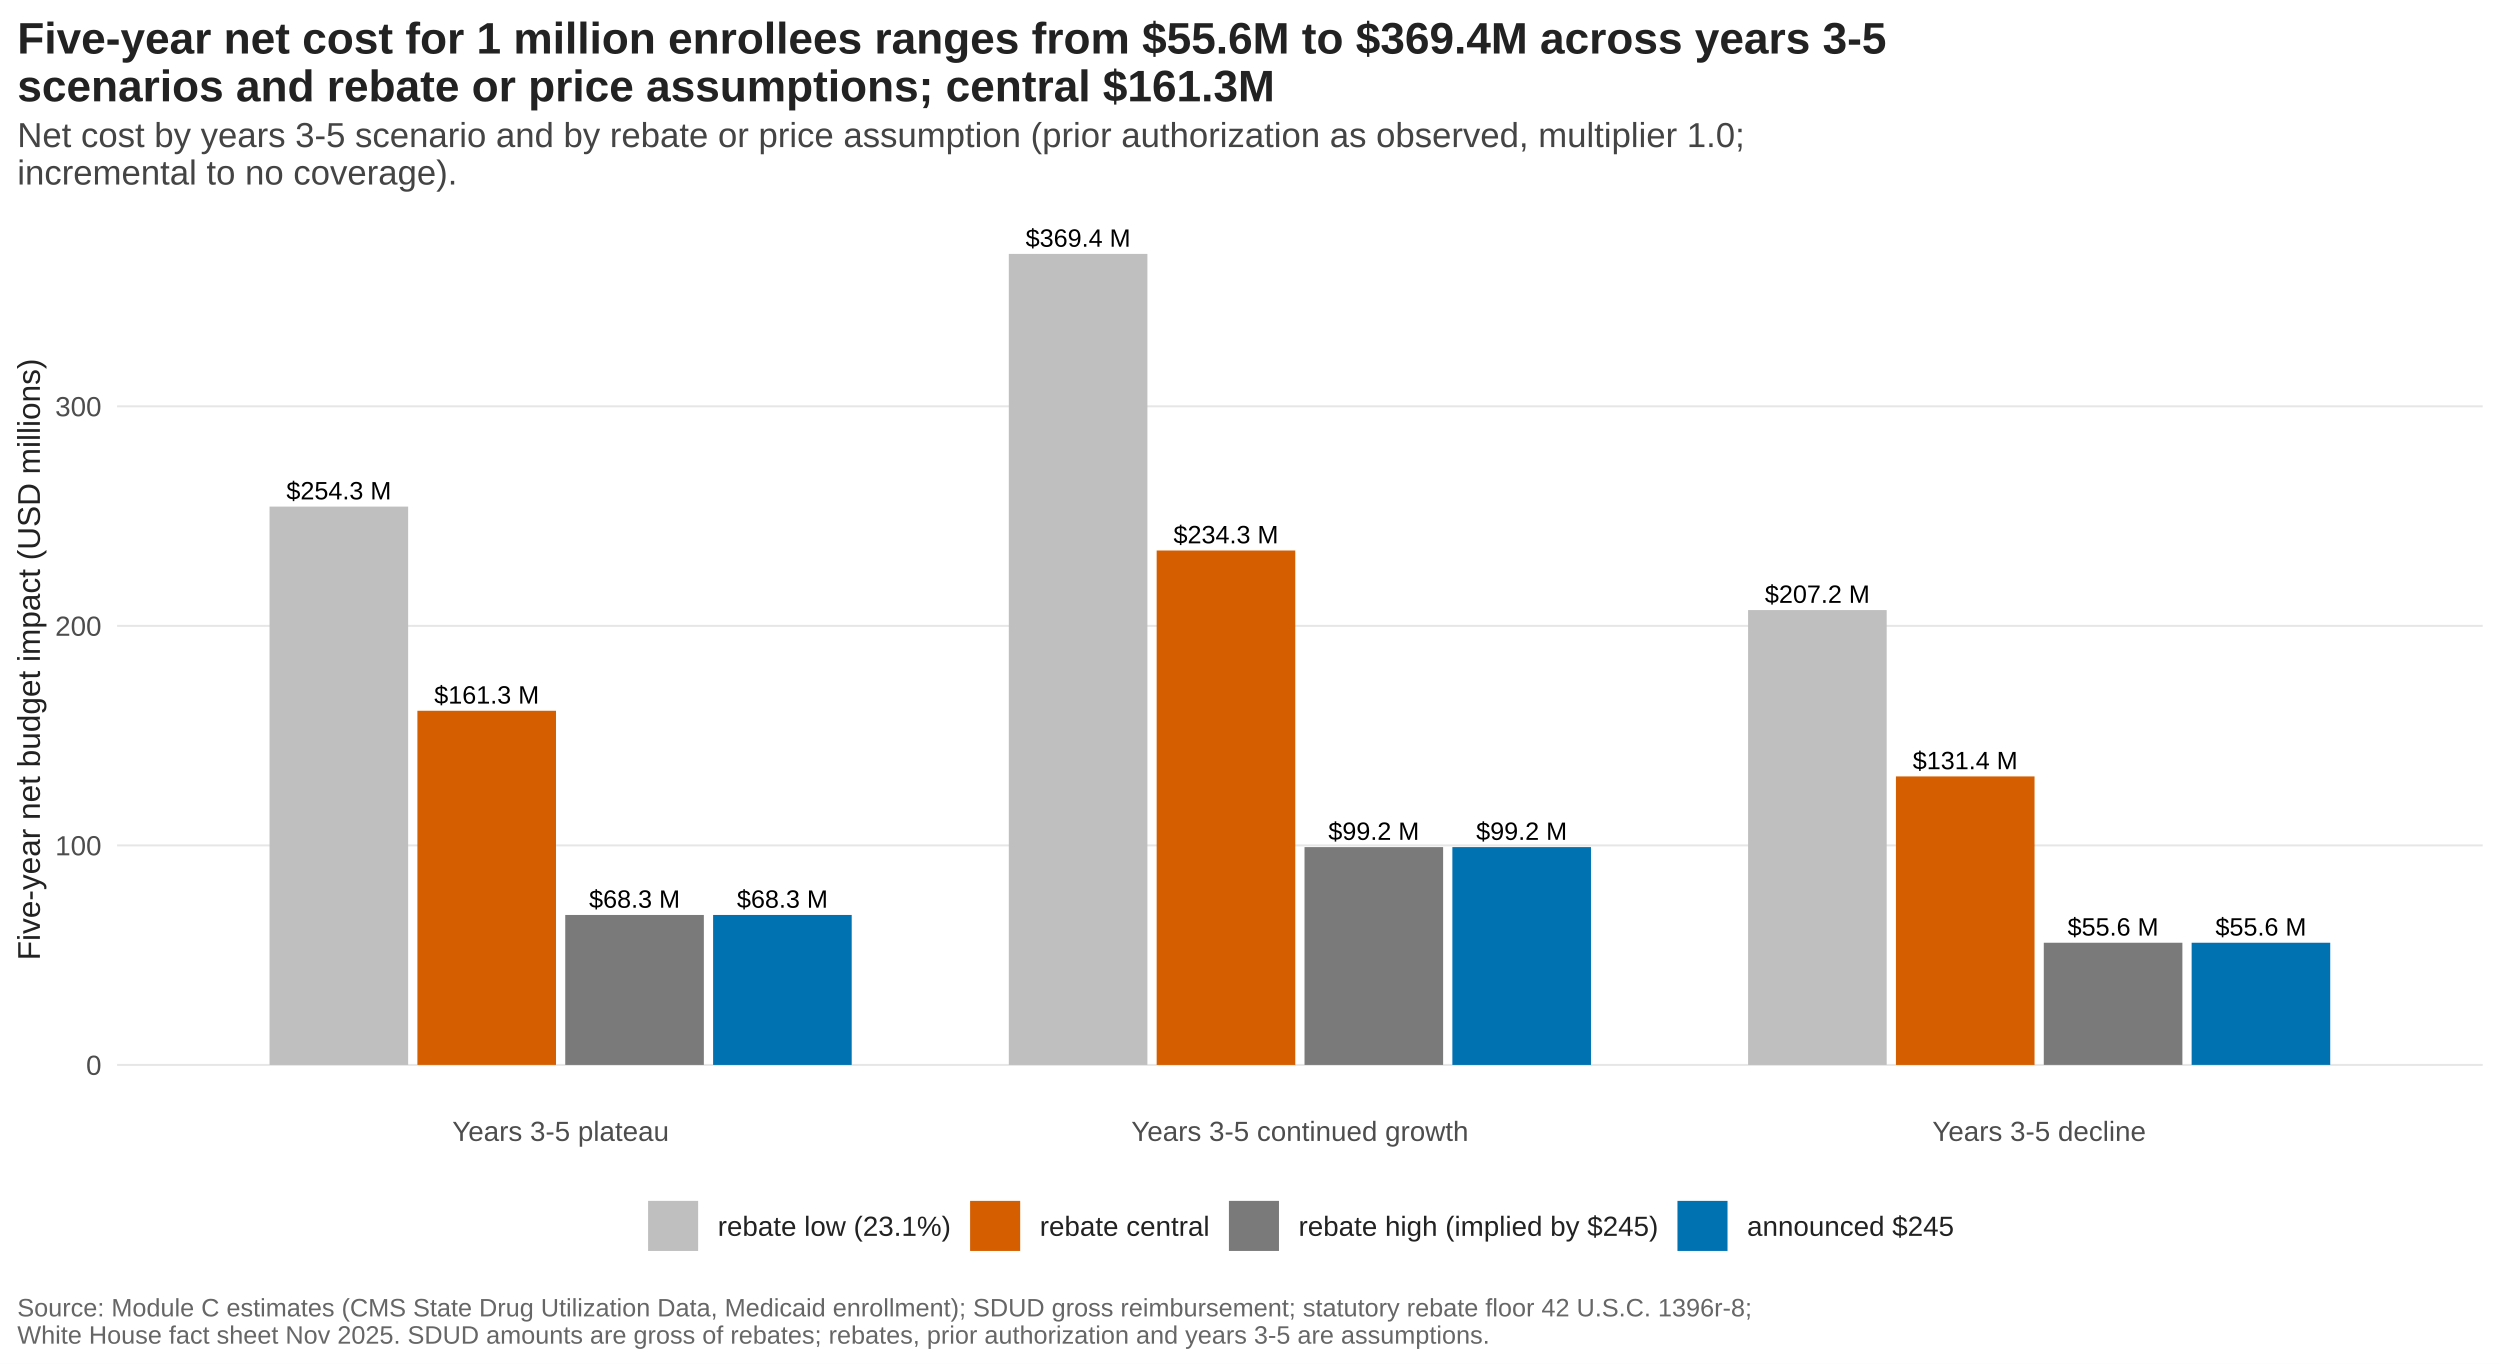
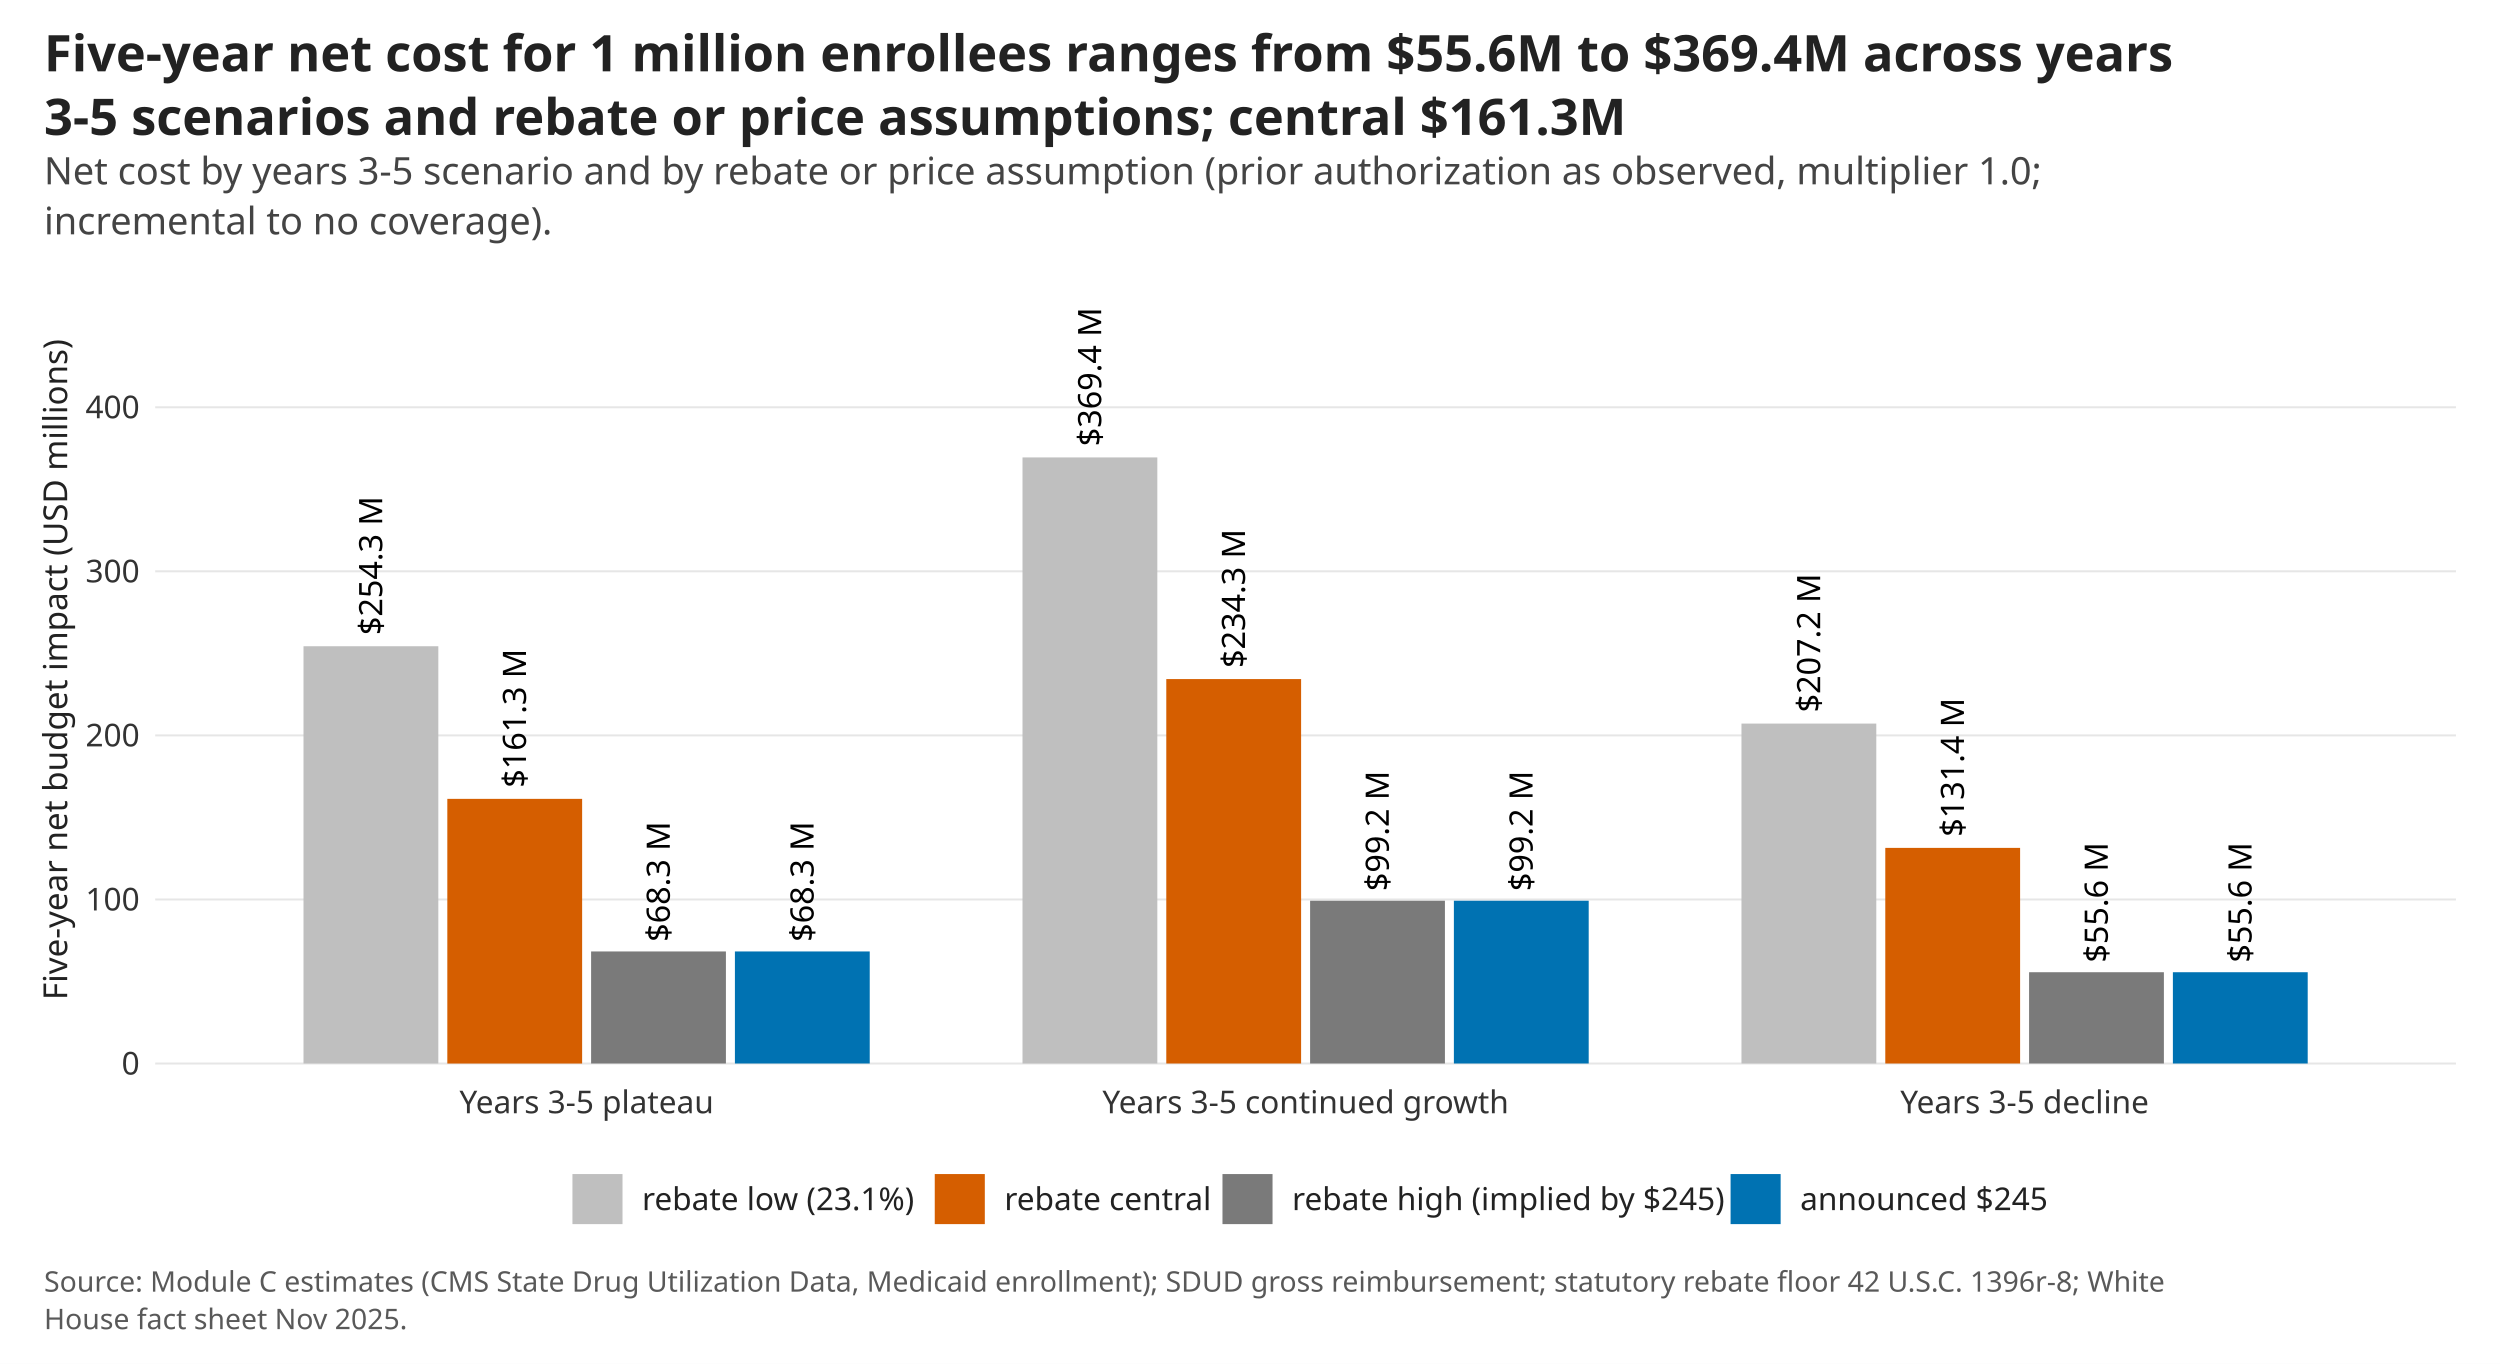
<svg xmlns="http://www.w3.org/2000/svg" width="792.00pt" height="432.00pt" viewBox="0 0 792.00 432.00">
  <g class="svglite">
    <defs>
      <style type="text/css">
    .svglite line, .svglite polyline, .svglite polygon, .svglite path, .svglite rect, .svglite circle {
      fill: none;
      stroke: #000000;
      stroke-linecap: round;
      stroke-linejoin: round;
      stroke-miterlimit: 10.00;
    }
    .svglite text {
      white-space: pre;
    }
    .svglite g.glyphgroup path {
      fill: inherit;
      stroke: none;
    }
  </style>
    </defs>
    <rect width="100%" height="100%" style="stroke: none; fill: #FFFFFF;" />
    <defs>
      <clipPath id="cpMC4wMHw3OTIuMDB8MC4wMHw0MzIuMDA=">
        <rect x="0.00" y="0.00" width="792.00" height="432.00" />
      </clipPath>
    </defs>
    <g clip-path="url(#cpMC4wMHw3OTIuMDB8MC4wMHw0MzIuMDA=)">
-       <rect x="0.00" y="0" width="792.00" height="432.00" style="stroke-width: 1.07; stroke: none; fill: #FFFFFF;" />
+       <rect x="0.00" y="0.00" width="792.00" height="432.00" style="stroke-width: 1.07; stroke: none; fill: #FFFFFF;" />
    </g>
    <defs>
-       <clipPath id="cpMzcuMDl8Nzg2LjUyfDY3LjYwfDM1MC4yMQ==">
-         <rect x="37.09" y="67.60" width="749.43" height="282.62" />
+       <clipPath id="cpNDkuMTd8Nzc4LjA1fDgzLjQ3fDM0MC43Ng==">
+         <rect x="49.17" y="83.47" width="728.88" height="257.29" />
      </clipPath>
    </defs>
-     <g clip-path="url(#cpMzcuMDl8Nzg2LjUyfDY3LjYwfDM1MC4yMQ==)">
-       <polyline points="37.09,337.37 786.52,337.37 " style="stroke-width: 0.64; stroke: #E6E6E6; stroke-linecap: butt;" />
-       <polyline points="37.09,267.82 786.52,267.82 " style="stroke-width: 0.64; stroke: #E6E6E6; stroke-linecap: butt;" />
-       <polyline points="37.09,198.27 786.52,198.27 " style="stroke-width: 0.64; stroke: #E6E6E6; stroke-linecap: butt;" />
-       <polyline points="37.09,128.72 786.52,128.72 " style="stroke-width: 0.64; stroke: #E6E6E6; stroke-linecap: butt;" />
-       <rect x="85.39" y="160.49" width="43.91" height="176.88" style="stroke-width: 1.07; stroke: none; stroke-linecap: butt; stroke-linejoin: miter; fill: #BFBFBF;" />
-       <rect x="319.59" y="80.44" width="43.91" height="256.93" style="stroke-width: 1.07; stroke: none; stroke-linecap: butt; stroke-linejoin: miter; fill: #BFBFBF;" />
-       <rect x="553.79" y="193.27" width="43.91" height="144.10" style="stroke-width: 1.07; stroke: none; stroke-linecap: butt; stroke-linejoin: miter; fill: #BFBFBF;" />
-       <rect x="132.23" y="225.17" width="43.91" height="112.19" style="stroke-width: 1.07; stroke: none; stroke-linecap: butt; stroke-linejoin: miter; fill: #D55E00;" />
-       <rect x="366.43" y="174.40" width="43.91" height="162.97" style="stroke-width: 1.07; stroke: none; stroke-linecap: butt; stroke-linejoin: miter; fill: #D55E00;" />
-       <rect x="600.63" y="245.97" width="43.91" height="91.40" style="stroke-width: 1.07; stroke: none; stroke-linecap: butt; stroke-linejoin: miter; fill: #D55E00;" />
-       <rect x="179.07" y="289.86" width="43.91" height="47.51" style="stroke-width: 1.07; stroke: none; stroke-linecap: butt; stroke-linejoin: miter; fill: #7A7A7A;" />
-       <rect x="413.27" y="268.36" width="43.91" height="69.01" style="stroke-width: 1.07; stroke: none; stroke-linecap: butt; stroke-linejoin: miter; fill: #7A7A7A;" />
-       <rect x="647.47" y="298.66" width="43.91" height="38.70" style="stroke-width: 1.07; stroke: none; stroke-linecap: butt; stroke-linejoin: miter; fill: #7A7A7A;" />
-       <rect x="225.91" y="289.86" width="43.91" height="47.51" style="stroke-width: 1.07; stroke: none; stroke-linecap: butt; stroke-linejoin: miter; fill: #0072B2;" />
-       <rect x="460.11" y="268.36" width="43.91" height="69.01" style="stroke-width: 1.07; stroke: none; stroke-linecap: butt; stroke-linejoin: miter; fill: #0072B2;" />
-       <rect x="694.31" y="298.66" width="43.91" height="38.70" style="stroke-width: 1.07; stroke: none; stroke-linecap: butt; stroke-linejoin: miter; fill: #0072B2;" />
-       <text x="107.35" y="158.21" text-anchor="middle" style="font-size: 7.97px; font-family: &quot;Arial&quot;;" textLength="33.14px" lengthAdjust="spacingAndGlyphs">$254.3 M</text>
-       <text x="341.55" y="78.17" text-anchor="middle" style="font-size: 7.97px; font-family: &quot;Arial&quot;;" textLength="33.14px" lengthAdjust="spacingAndGlyphs">$369.4 M</text>
-       <text x="575.74" y="190.99" text-anchor="middle" style="font-size: 7.97px; font-family: &quot;Arial&quot;;" textLength="33.14px" lengthAdjust="spacingAndGlyphs">$207.2 M</text>
-       <text x="154.19" y="222.90" text-anchor="middle" style="font-size: 7.97px; font-family: &quot;Arial&quot;;" textLength="33.14px" lengthAdjust="spacingAndGlyphs">$161.3 M</text>
-       <text x="388.39" y="172.12" text-anchor="middle" style="font-size: 7.97px; font-family: &quot;Arial&quot;;" textLength="33.14px" lengthAdjust="spacingAndGlyphs">$234.3 M</text>
-       <text x="622.58" y="243.69" text-anchor="middle" style="font-size: 7.97px; font-family: &quot;Arial&quot;;" textLength="33.14px" lengthAdjust="spacingAndGlyphs">$131.4 M</text>
-       <text x="201.03" y="287.58" text-anchor="middle" style="font-size: 7.97px; font-family: &quot;Arial&quot;;" textLength="28.72px" lengthAdjust="spacingAndGlyphs">$68.3 M</text>
-       <text x="435.22" y="266.08" text-anchor="middle" style="font-size: 7.97px; font-family: &quot;Arial&quot;;" textLength="28.72px" lengthAdjust="spacingAndGlyphs">$99.2 M</text>
-       <text x="669.42" y="296.39" text-anchor="middle" style="font-size: 7.97px; font-family: &quot;Arial&quot;;" textLength="28.72px" lengthAdjust="spacingAndGlyphs">$55.6 M</text>
-       <text x="247.87" y="287.58" text-anchor="middle" style="font-size: 7.97px; font-family: &quot;Arial&quot;;" textLength="28.72px" lengthAdjust="spacingAndGlyphs">$68.3 M</text>
-       <text x="482.06" y="266.08" text-anchor="middle" style="font-size: 7.97px; font-family: &quot;Arial&quot;;" textLength="28.72px" lengthAdjust="spacingAndGlyphs">$99.2 M</text>
-       <text x="716.26" y="296.39" text-anchor="middle" style="font-size: 7.97px; font-family: &quot;Arial&quot;;" textLength="28.72px" lengthAdjust="spacingAndGlyphs">$55.6 M</text>
+     <g clip-path="url(#cpNDkuMTd8Nzc4LjA1fDgzLjQ3fDM0MC43Ng==)">
+       <polyline points="49.17,336.92 778.05,336.92 " style="stroke-width: 0.64; stroke: #E6E6E6; stroke-linecap: butt;" />
+       <polyline points="49.17,284.95 778.05,284.95 " style="stroke-width: 0.64; stroke: #E6E6E6; stroke-linecap: butt;" />
+       <polyline points="49.17,232.97 778.05,232.97 " style="stroke-width: 0.64; stroke: #E6E6E6; stroke-linecap: butt;" />
+       <polyline points="49.17,180.99 778.05,180.99 " style="stroke-width: 0.64; stroke: #E6E6E6; stroke-linecap: butt;" />
+       <polyline points="49.17,129.02 778.05,129.02 " style="stroke-width: 0.64; stroke: #E6E6E6; stroke-linecap: butt;" />
+       <rect x="96.15" y="204.73" width="42.71" height="132.19" style="stroke-width: 1.07; stroke: none; stroke-linecap: butt; stroke-linejoin: miter; fill: #BFBFBF;" />
+       <rect x="323.93" y="144.91" width="42.71" height="192.01" style="stroke-width: 1.07; stroke: none; stroke-linecap: butt; stroke-linejoin: miter; fill: #BFBFBF;" />
+       <rect x="551.70" y="229.23" width="42.71" height="107.69" style="stroke-width: 1.07; stroke: none; stroke-linecap: butt; stroke-linejoin: miter; fill: #BFBFBF;" />
+       <rect x="141.71" y="253.08" width="42.71" height="83.85" style="stroke-width: 1.07; stroke: none; stroke-linecap: butt; stroke-linejoin: miter; fill: #D55E00;" />
+       <rect x="369.48" y="215.13" width="42.71" height="121.79" style="stroke-width: 1.07; stroke: none; stroke-linecap: butt; stroke-linejoin: miter; fill: #D55E00;" />
+       <rect x="597.26" y="268.61" width="42.71" height="68.31" style="stroke-width: 1.07; stroke: none; stroke-linecap: butt; stroke-linejoin: miter; fill: #D55E00;" />
+       <rect x="187.26" y="301.42" width="42.71" height="35.50" style="stroke-width: 1.07; stroke: none; stroke-linecap: butt; stroke-linejoin: miter; fill: #7A7A7A;" />
+       <rect x="415.04" y="285.35" width="42.71" height="51.57" style="stroke-width: 1.07; stroke: none; stroke-linecap: butt; stroke-linejoin: miter; fill: #7A7A7A;" />
+       <rect x="642.81" y="308.00" width="42.71" height="28.92" style="stroke-width: 1.07; stroke: none; stroke-linecap: butt; stroke-linejoin: miter; fill: #7A7A7A;" />
+       <rect x="232.82" y="301.42" width="42.71" height="35.50" style="stroke-width: 1.07; stroke: none; stroke-linecap: butt; stroke-linejoin: miter; fill: #0072B2;" />
+       <rect x="460.59" y="285.35" width="42.71" height="51.57" style="stroke-width: 1.07; stroke: none; stroke-linecap: butt; stroke-linejoin: miter; fill: #0072B2;" />
+       <rect x="688.37" y="308.00" width="42.71" height="28.92" style="stroke-width: 1.07; stroke: none; stroke-linecap: butt; stroke-linejoin: miter; fill: #0072B2;" />
+       <text transform="translate(121.08,201.20) rotate(-90)" style="font-size: 10.24px; font-family: &quot;IBM Plex Sans&quot;;" textLength="44.20px" lengthAdjust="spacingAndGlyphs">$254.3 M</text>
+       <text transform="translate(348.85,141.38) rotate(-90)" style="font-size: 10.24px; font-family: &quot;IBM Plex Sans&quot;;" textLength="44.20px" lengthAdjust="spacingAndGlyphs">$369.4 M</text>
+       <text transform="translate(576.63,225.69) rotate(-90)" style="font-size: 10.24px; font-family: &quot;IBM Plex Sans&quot;;" textLength="44.20px" lengthAdjust="spacingAndGlyphs">$207.2 M</text>
+       <text transform="translate(166.63,249.54) rotate(-90)" style="font-size: 10.24px; font-family: &quot;IBM Plex Sans&quot;;" textLength="44.20px" lengthAdjust="spacingAndGlyphs">$161.3 M</text>
+       <text transform="translate(394.41,211.60) rotate(-90)" style="font-size: 10.24px; font-family: &quot;IBM Plex Sans&quot;;" textLength="44.20px" lengthAdjust="spacingAndGlyphs">$234.3 M</text>
+       <text transform="translate(622.18,265.08) rotate(-90)" style="font-size: 10.24px; font-family: &quot;IBM Plex Sans&quot;;" textLength="44.20px" lengthAdjust="spacingAndGlyphs">$131.4 M</text>
+       <text transform="translate(212.19,298.37) rotate(-90)" style="font-size: 10.24px; font-family: &quot;IBM Plex Sans&quot;;" textLength="38.06px" lengthAdjust="spacingAndGlyphs">$68.3 M</text>
+       <text transform="translate(439.96,282.31) rotate(-90)" style="font-size: 10.24px; font-family: &quot;IBM Plex Sans&quot;;" textLength="38.06px" lengthAdjust="spacingAndGlyphs">$99.2 M</text>
+       <text transform="translate(667.74,304.95) rotate(-90)" style="font-size: 10.24px; font-family: &quot;IBM Plex Sans&quot;;" textLength="38.06px" lengthAdjust="spacingAndGlyphs">$55.6 M</text>
+       <text transform="translate(257.74,298.37) rotate(-90)" style="font-size: 10.24px; font-family: &quot;IBM Plex Sans&quot;;" textLength="38.06px" lengthAdjust="spacingAndGlyphs">$68.3 M</text>
+       <text transform="translate(485.52,282.31) rotate(-90)" style="font-size: 10.24px; font-family: &quot;IBM Plex Sans&quot;;" textLength="38.06px" lengthAdjust="spacingAndGlyphs">$99.2 M</text>
+       <text transform="translate(713.29,304.95) rotate(-90)" style="font-size: 10.24px; font-family: &quot;IBM Plex Sans&quot;;" textLength="38.06px" lengthAdjust="spacingAndGlyphs">$55.6 M</text>
    </g>
    <g clip-path="url(#cpMC4wMHw3OTIuMDB8MC4wMHw0MzIuMDA=)">
-       <text x="32.16" y="340.52" text-anchor="end" style="font-size: 8.80px;fill: #4D4D4D; font-family: &quot;Arial&quot;;" textLength="4.89px" lengthAdjust="spacingAndGlyphs">0</text>
-       <text x="32.16" y="270.97" text-anchor="end" style="font-size: 8.80px;fill: #4D4D4D; font-family: &quot;Arial&quot;;" textLength="14.67px" lengthAdjust="spacingAndGlyphs">100</text>
-       <text x="32.16" y="201.42" text-anchor="end" style="font-size: 8.80px;fill: #4D4D4D; font-family: &quot;Arial&quot;;" textLength="14.67px" lengthAdjust="spacingAndGlyphs">200</text>
-       <text x="32.16" y="131.87" text-anchor="end" style="font-size: 8.80px;fill: #4D4D4D; font-family: &quot;Arial&quot;;" textLength="14.67px" lengthAdjust="spacingAndGlyphs">300</text>
-       <text x="177.61" y="361.45" text-anchor="middle" style="font-size: 8.80px;fill: #4D4D4D; font-family: &quot;Arial&quot;;" textLength="68.59px" lengthAdjust="spacingAndGlyphs">Years 3-5 plateau</text>
-       <text x="411.80" y="361.45" text-anchor="middle" style="font-size: 8.80px;fill: #4D4D4D; font-family: &quot;Arial&quot;;" textLength="106.72px" lengthAdjust="spacingAndGlyphs">Years 3-5 continued growth</text>
-       <text x="646.00" y="361.45" text-anchor="middle" style="font-size: 8.80px;fill: #4D4D4D; font-family: &quot;Arial&quot;;" textLength="67.62px" lengthAdjust="spacingAndGlyphs">Years 3-5 decline</text>
-       <text transform="translate(12.64,208.91) rotate(-90)" text-anchor="middle" style="font-size: 10.00px;fill: #222222; font-family: &quot;Arial&quot;;" textLength="190.62px" lengthAdjust="spacingAndGlyphs">Five-year net budget impact (USD millions)</text>
-       <rect x="205.31" y="380.44" width="15.86" height="15.86" style="stroke-width: 1.07; stroke: none; stroke-linecap: butt; stroke-linejoin: miter; fill: #BFBFBF;" />
-       <rect x="307.33" y="380.44" width="15.86" height="15.86" style="stroke-width: 1.07; stroke: none; stroke-linecap: butt; stroke-linejoin: miter; fill: #D55E00;" />
-       <rect x="389.32" y="380.44" width="15.86" height="15.86" style="stroke-width: 1.07; stroke: none; stroke-linecap: butt; stroke-linejoin: miter; fill: #7A7A7A;" />
-       <rect x="531.42" y="380.44" width="15.86" height="15.86" style="stroke-width: 1.07; stroke: none; stroke-linecap: butt; stroke-linejoin: miter; fill: #0072B2;" />
-       <text x="227.37" y="391.52" style="font-size: 8.80px;fill: #222222; font-family: &quot;Arial&quot;;" textLength="73.78px" lengthAdjust="spacingAndGlyphs">rebate low (23.1%)</text>
-       <text x="329.39" y="391.52" style="font-size: 8.80px;fill: #222222; font-family: &quot;Arial&quot;;" textLength="53.75px" lengthAdjust="spacingAndGlyphs">rebate central</text>
-       <text x="411.37" y="391.52" style="font-size: 8.80px;fill: #222222; font-family: &quot;Arial&quot;;" textLength="113.86px" lengthAdjust="spacingAndGlyphs">rebate high (implied by $245)</text>
-       <text x="553.47" y="391.52" style="font-size: 8.80px;fill: #222222; font-family: &quot;Arial&quot;;" textLength="65.53px" lengthAdjust="spacingAndGlyphs">announced $245</text>
-       <text x="5.48" y="46.59" style="font-size: 11.00px;fill: #444444; font-family: &quot;Arial&quot;;" textLength="547.56px" lengthAdjust="spacingAndGlyphs">Net cost by years 3-5 scenario and by rebate or price assumption (prior authorization as observed, multiplier 1.0;</text>
-       <text x="5.48" y="58.47" style="font-size: 11.00px;fill: #444444; font-family: &quot;Arial&quot;;" textLength="139.50px" lengthAdjust="spacingAndGlyphs">incremental to no coverage).</text>
-       <text x="5.48" y="16.97" style="font-size: 14.00px; font-weight: bold;fill: #222222; font-family: &quot;Arial&quot;;" textLength="591.92px" lengthAdjust="spacingAndGlyphs">Five-year net cost for 1 million enrollees ranges from $55.6M to $369.4M across years 3-5</text>
-       <text x="5.48" y="32.09" style="font-size: 14.00px; font-weight: bold;fill: #222222; font-family: &quot;Arial&quot;;" textLength="398.22px" lengthAdjust="spacingAndGlyphs">scenarios and rebate or price assumptions; central $161.3M</text>
-       <text x="5.48" y="417.04" style="font-size: 8.00px;fill: #666666; font-family: &quot;Arial&quot;;" textLength="549.88px" lengthAdjust="spacingAndGlyphs">Source: Module C estimates (CMS State Drug Utilization Data, Medicaid enrollment); SDUD gross reimbursement; statutory rebate floor 42 U.S.C. 1396r-8;</text>
-       <text x="5.48" y="425.68" style="font-size: 8.00px;fill: #666666; font-family: &quot;Arial&quot;;" textLength="466.67px" lengthAdjust="spacingAndGlyphs">White House fact sheet Nov 2025. SDUD amounts are gross of rebates; rebates, prior authorization and years 3-5 are assumptions.</text>
+       <text x="44.24" y="340.42" text-anchor="end" style="font-size: 10.00px;fill: #333333; font-family: &quot;IBM Plex Sans&quot;;" textLength="6.00px" lengthAdjust="spacingAndGlyphs">0</text>
+       <text x="44.24" y="288.44" text-anchor="end" style="font-size: 10.00px;fill: #333333; font-family: &quot;IBM Plex Sans&quot;;" textLength="18.00px" lengthAdjust="spacingAndGlyphs">100</text>
+       <text x="44.24" y="236.46" text-anchor="end" style="font-size: 10.00px;fill: #333333; font-family: &quot;IBM Plex Sans&quot;;" textLength="18.00px" lengthAdjust="spacingAndGlyphs">200</text>
+       <text x="44.24" y="184.49" text-anchor="end" style="font-size: 10.00px;fill: #333333; font-family: &quot;IBM Plex Sans&quot;;" textLength="18.00px" lengthAdjust="spacingAndGlyphs">300</text>
+       <text x="44.24" y="132.51" text-anchor="end" style="font-size: 10.00px;fill: #333333; font-family: &quot;IBM Plex Sans&quot;;" textLength="18.00px" lengthAdjust="spacingAndGlyphs">400</text>
+       <text x="185.84" y="352.68" text-anchor="middle" style="font-size: 10.00px;fill: #333333; font-family: &quot;IBM Plex Sans&quot;;" textLength="79.36px" lengthAdjust="spacingAndGlyphs">Years 3-5 plateau</text>
+       <text x="413.61" y="352.68" text-anchor="middle" style="font-size: 10.00px;fill: #333333; font-family: &quot;IBM Plex Sans&quot;;" textLength="124.14px" lengthAdjust="spacingAndGlyphs">Years 3-5 continued growth</text>
+       <text x="641.39" y="352.68" text-anchor="middle" style="font-size: 10.00px;fill: #333333; font-family: &quot;IBM Plex Sans&quot;;" textLength="78.22px" lengthAdjust="spacingAndGlyphs">Years 3-5 decline</text>
+       <text transform="translate(21.28,212.12) rotate(-90)" text-anchor="middle" style="font-size: 10.50px;fill: #222222; font-family: &quot;IBM Plex Sans&quot;;" textLength="201.72px" lengthAdjust="spacingAndGlyphs">Five-year net budget impact (USD millions)</text>
+       <rect x="181.35" y="371.94" width="15.86" height="15.86" style="stroke-width: 1.07; stroke: none; stroke-linecap: butt; stroke-linejoin: miter; fill: #BFBFBF;" />
+       <rect x="296.13" y="371.94" width="15.86" height="15.86" style="stroke-width: 1.07; stroke: none; stroke-linecap: butt; stroke-linejoin: miter; fill: #D55E00;" />
+       <rect x="387.28" y="371.94" width="15.86" height="15.86" style="stroke-width: 1.07; stroke: none; stroke-linecap: butt; stroke-linejoin: miter; fill: #7A7A7A;" />
+       <rect x="548.25" y="371.94" width="15.86" height="15.86" style="stroke-width: 1.07; stroke: none; stroke-linecap: butt; stroke-linejoin: miter; fill: #0072B2;" />
+       <text x="203.40" y="383.37" style="font-size: 10.00px;fill: #222222; font-family: &quot;IBM Plex Sans&quot;;" textLength="86.55px" lengthAdjust="spacingAndGlyphs">rebate low (23.1%)</text>
+       <text x="318.19" y="383.37" style="font-size: 10.00px;fill: #222222; font-family: &quot;IBM Plex Sans&quot;;" textLength="62.91px" lengthAdjust="spacingAndGlyphs">rebate central</text>
+       <text x="409.33" y="383.37" style="font-size: 10.00px;fill: #222222; font-family: &quot;IBM Plex Sans&quot;;" textLength="132.73px" lengthAdjust="spacingAndGlyphs">rebate high (implied by $245)</text>
+       <text x="570.30" y="383.37" style="font-size: 10.00px;fill: #222222; font-family: &quot;IBM Plex Sans&quot;;" textLength="76.28px" lengthAdjust="spacingAndGlyphs">announced $245</text>
+       <text x="13.95" y="58.39" style="font-size: 12.00px;fill: #444444; font-family: &quot;IBM Plex Sans&quot;;" textLength="605.27px" lengthAdjust="spacingAndGlyphs">Net cost by years 3-5 scenario and by rebate or price assumption (prior authorization as observed, multiplier 1.0;</text>
+       <text x="13.95" y="74.23" style="font-size: 12.00px;fill: #444444; font-family: &quot;IBM Plex Sans&quot;;" textLength="153.34px" lengthAdjust="spacingAndGlyphs">incremental to no coverage).</text>
+       <text x="13.95" y="22.59" style="font-size: 16.00px; font-weight: 600;fill: #222222; font-family: &quot;Source Serif 4&quot;;" textLength="612.53px" lengthAdjust="spacingAndGlyphs">Five-year net cost for 1 million enrollees ranges from $55.6M to $369.4M across years</text>
+       <text x="13.95" y="42.75" style="font-size: 16.00px; font-weight: 600;fill: #222222; font-family: &quot;Source Serif 4&quot;;" textLength="455.86px" lengthAdjust="spacingAndGlyphs">3-5 scenarios and rebate or price assumptions; central $161.3M</text>
+       <text x="13.95" y="409.20" style="font-size: 9.00px;fill: #595959; font-family: &quot;IBM Plex Sans&quot;;" textLength="645.06px" lengthAdjust="spacingAndGlyphs">Source: Module C estimates (CMS State Drug Utilization Data, Medicaid enrollment); SDUD gross reimbursement; statutory rebate floor 42 U.S.C. 1396r-8; White</text>
+       <text x="13.95" y="421.08" style="font-size: 9.00px;fill: #595959; font-family: &quot;IBM Plex Sans&quot;;" textLength="112.12px" lengthAdjust="spacingAndGlyphs">House fact sheet Nov 2025.</text>
    </g>
  </g>
</svg>
